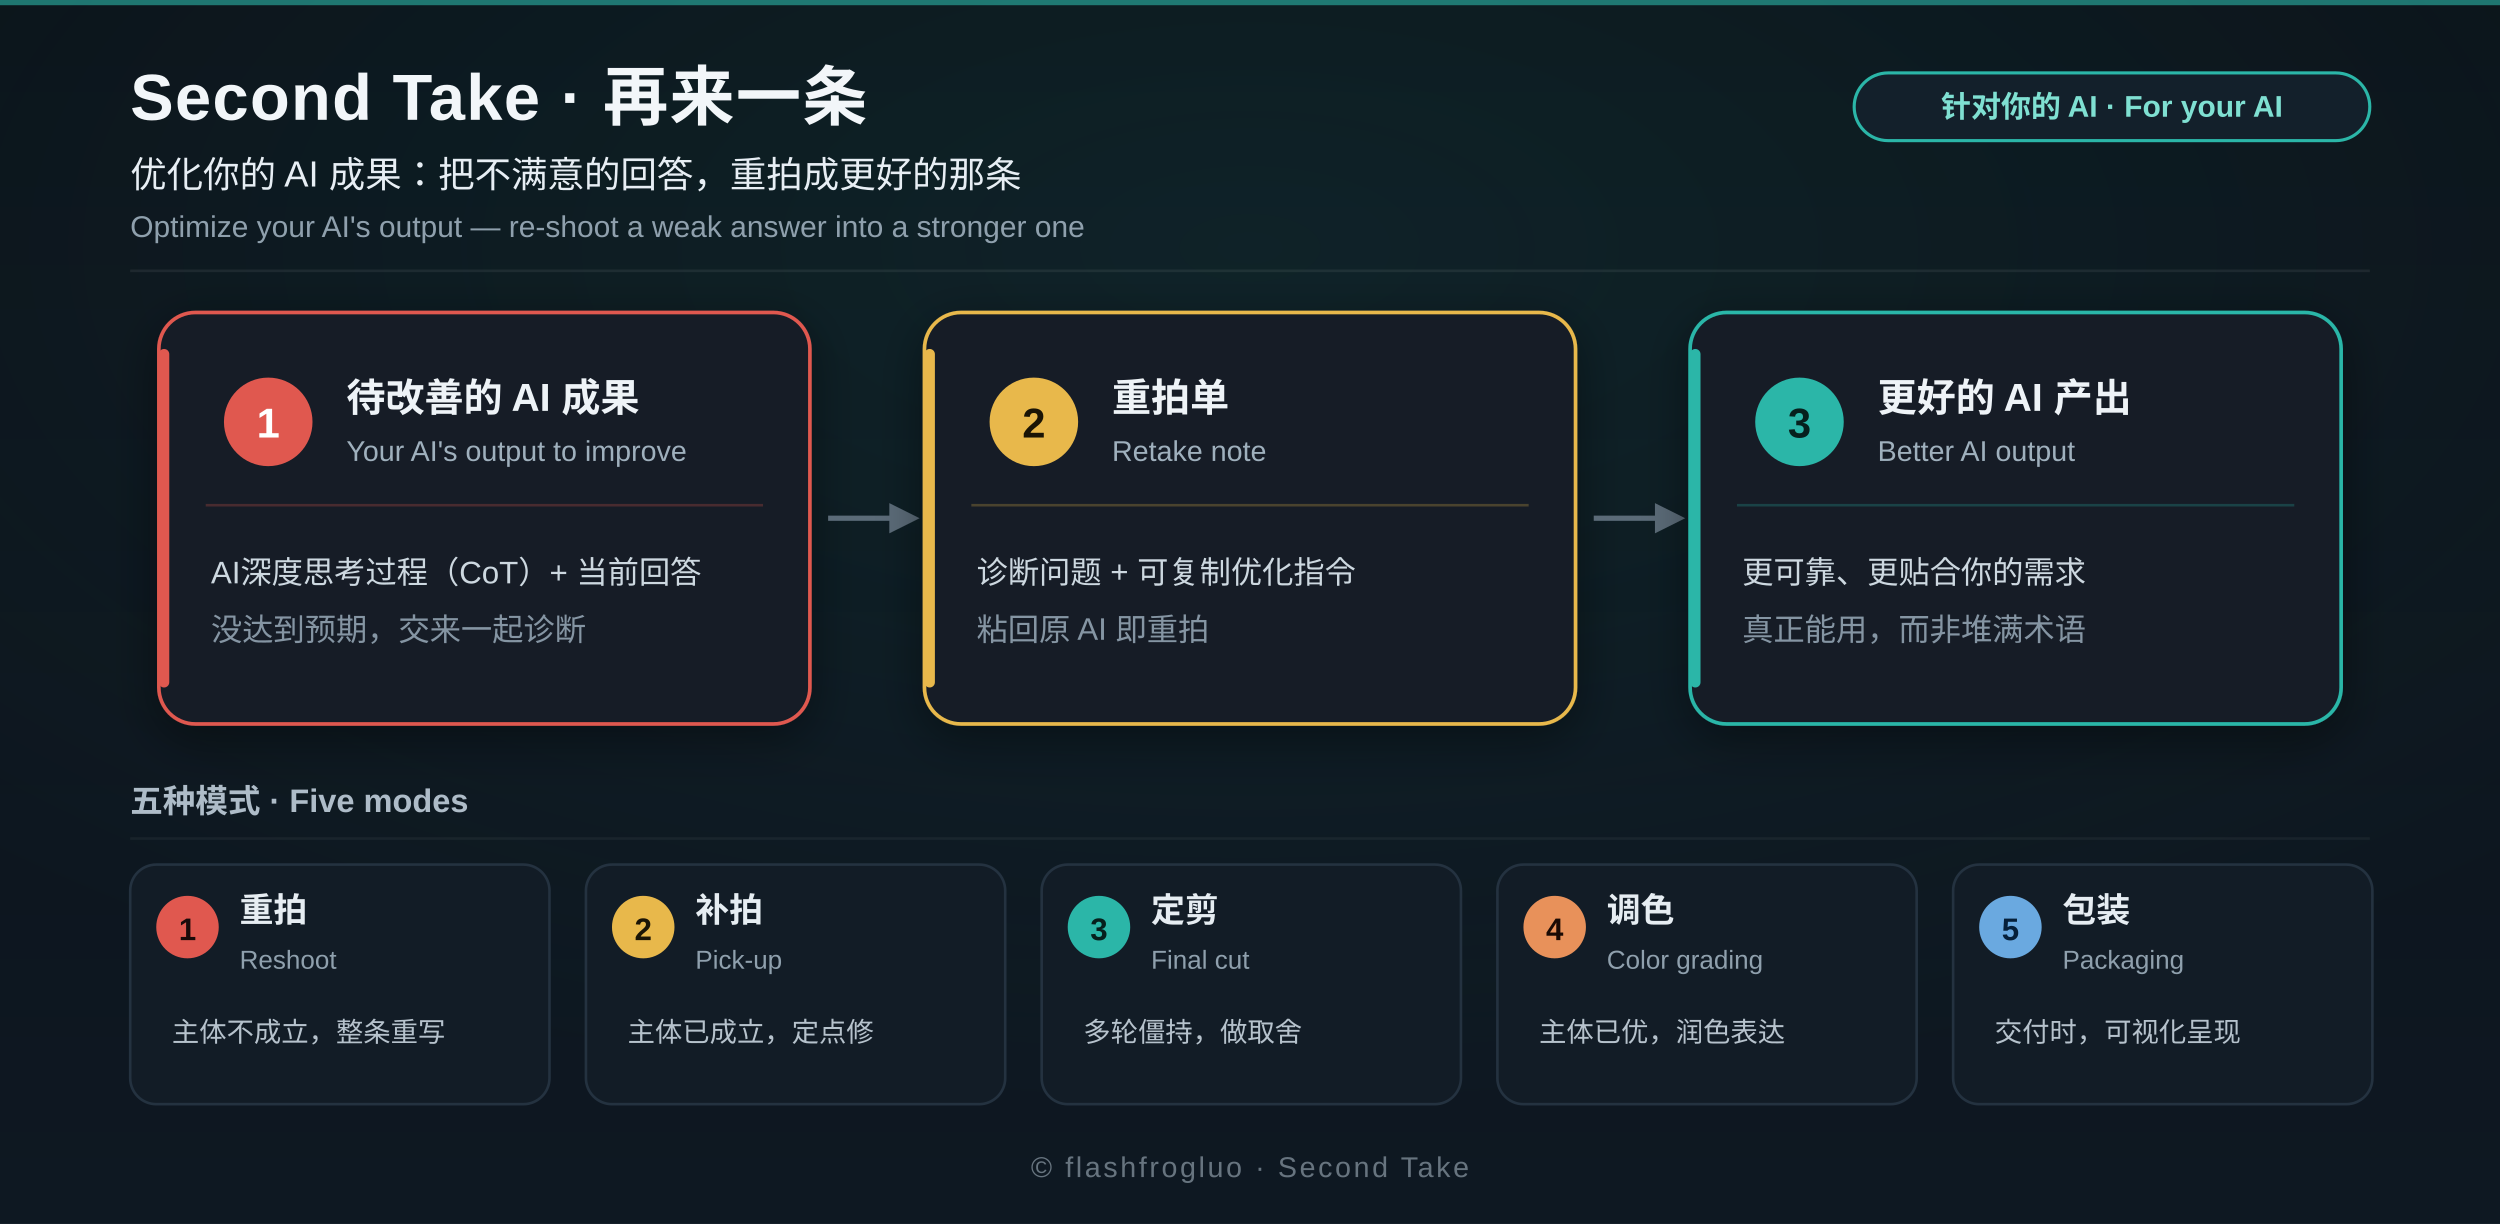
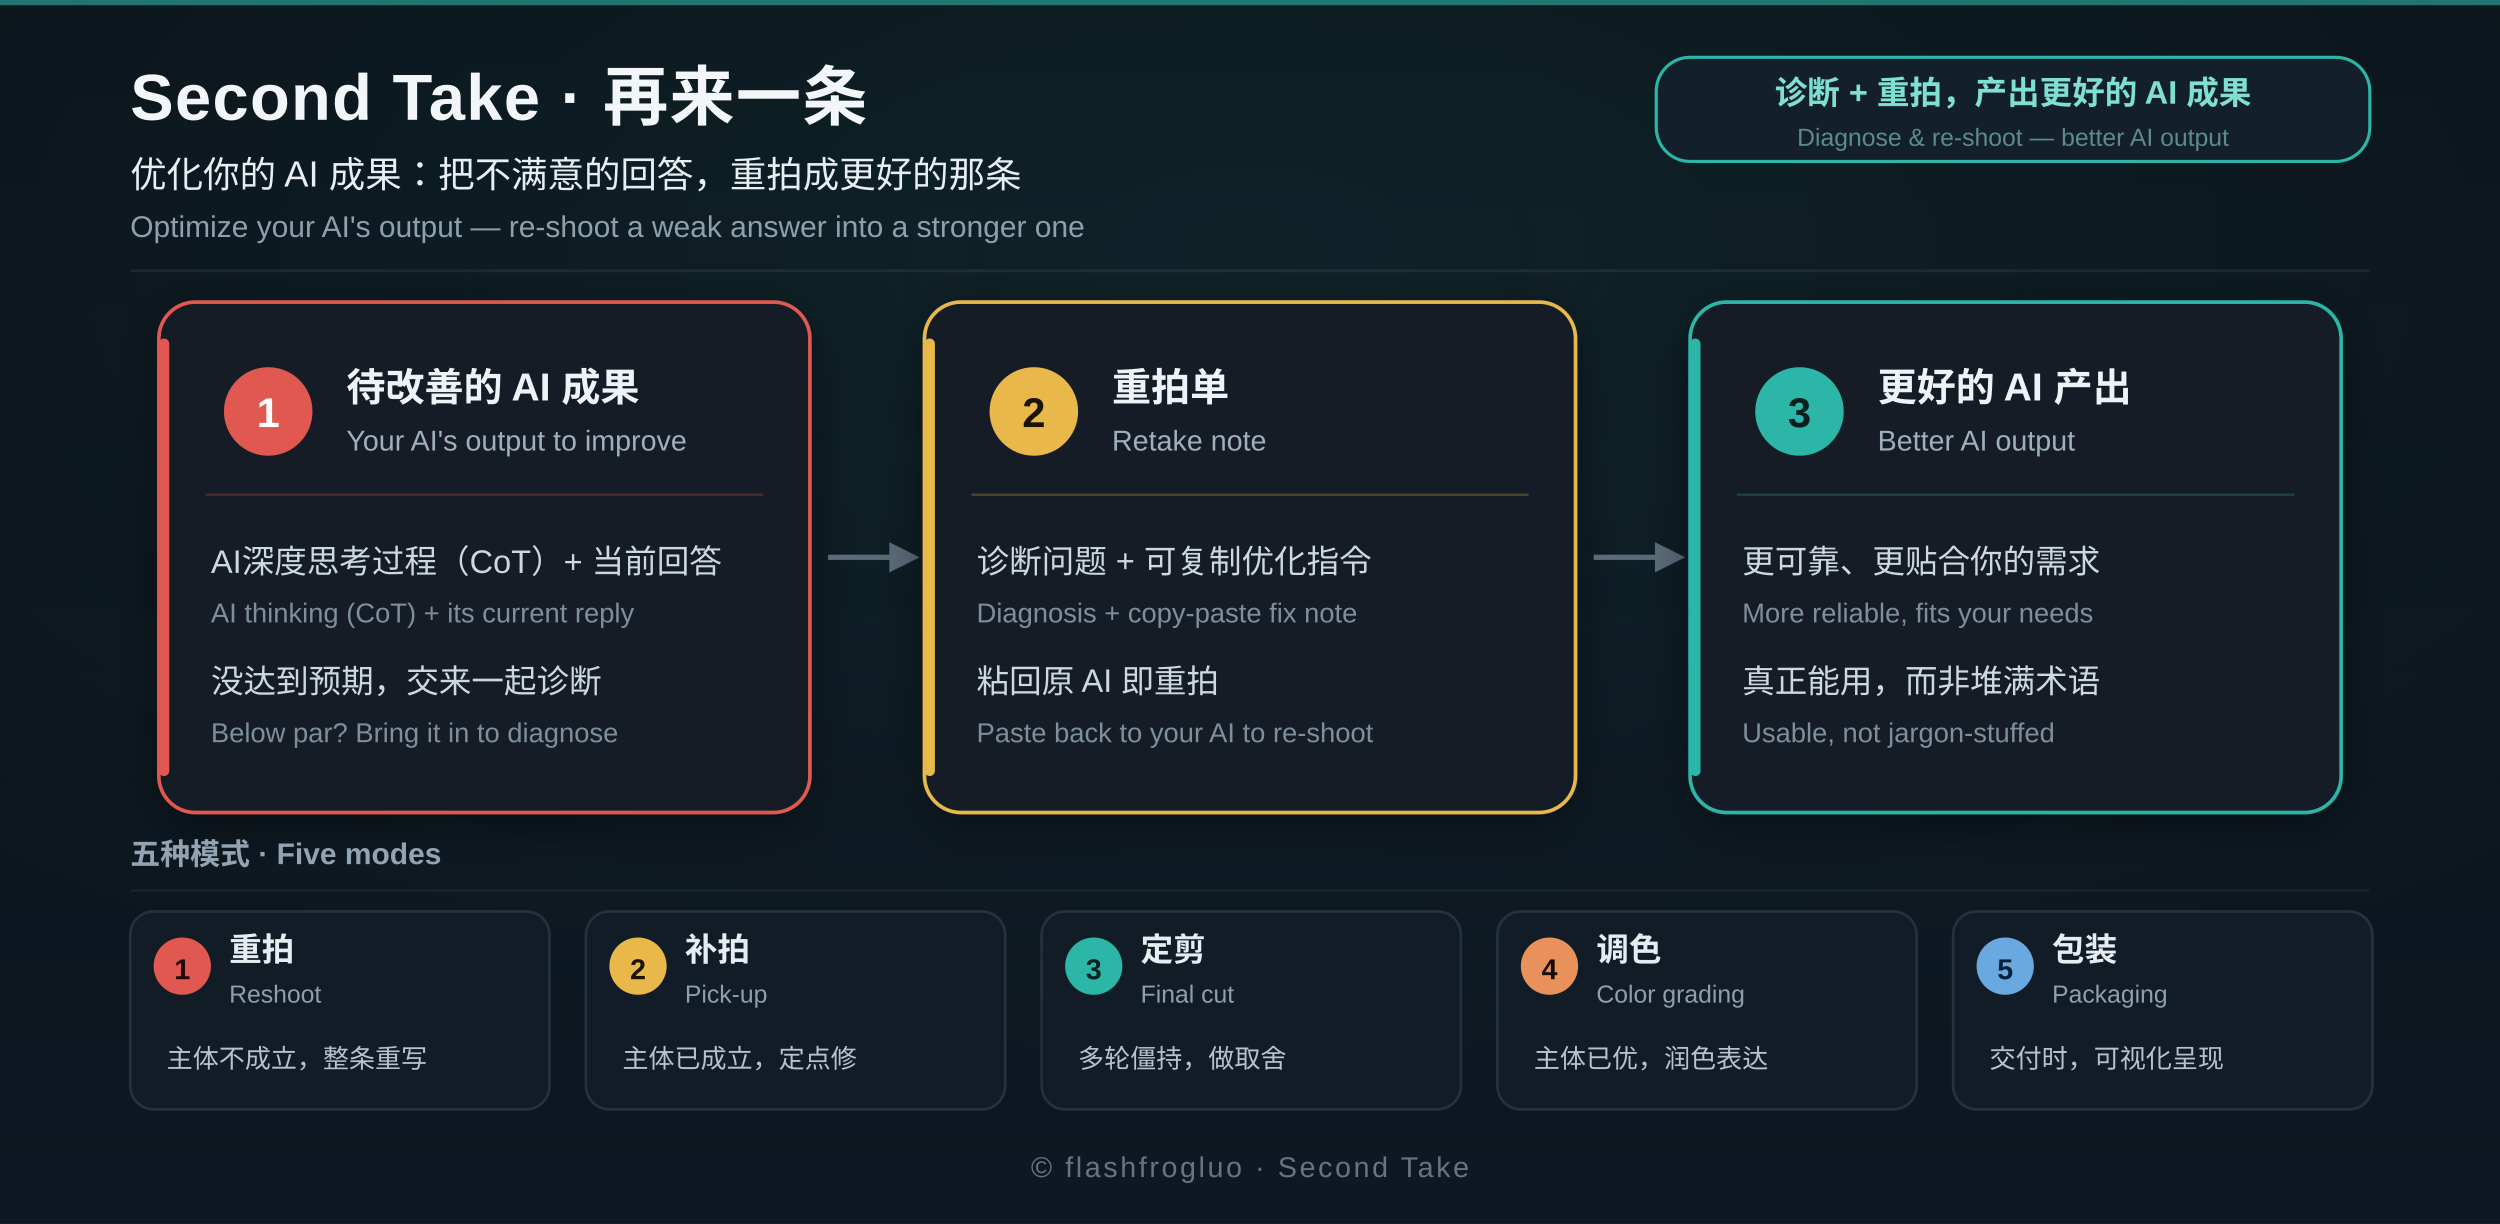
<svg xmlns="http://www.w3.org/2000/svg" viewBox="0 0 960 470" width="960" height="470" font-family="'Helvetica Neue',Arial,'PingFang SC','Microsoft YaHei',sans-serif">
  <defs>
    <linearGradient id="bg" x1="0" y1="0" x2="0" y2="1">
      <stop offset="0" stop-color="#0b1118" />
      <stop offset="1" stop-color="#0e1822" />
    </linearGradient>
    <radialGradient id="glow" cx="50%" cy="20%" r="72%">
      <stop offset="0" stop-color="#2bb6a8" stop-opacity="0.10" />
      <stop offset="100%" stop-color="#2bb6a8" stop-opacity="0" />
    </radialGradient>
    <filter id="shadow" x="-25%" y="-25%" width="150%" height="150%">
      <feDropShadow dx="0" dy="5" stdDeviation="9" flood-color="#000" flood-opacity="0.40" />
    </filter>
  </defs>
  <rect width="960" height="470" fill="url(#bg)" />
  <rect width="960" height="470" fill="url(#glow)" />
  <rect x="0" y="0" width="960" height="2" fill="#2bb6a8" opacity="0.6" />
  <text x="50" y="46" fill="#f2f6f9" font-size="25" font-weight="800" letter-spacing="0.5">Second Take · 再来一条</text>
-   <rect x="712" y="28" width="198" height="26" rx="13" fill="#13202b" stroke="#2bb6a8" stroke-width="1.2" />
-   <text x="811" y="45" text-anchor="middle" fill="#7fe0d2" font-size="11.5" font-weight="700">针对你的 AI · For your AI</text>
+   <rect x="636" y="22" width="274" height="40" rx="13" fill="#13202b" stroke="#2bb6a8" stroke-width="1.2" />
+   <text x="773" y="40" text-anchor="middle" fill="#7fe0d2" font-size="12.5" font-weight="700">诊断 + 重拍，产出更好的 AI 成果</text>
+   <text x="773" y="56" text-anchor="middle" fill="#5b8c86" font-size="9.5">Diagnose &amp; re-shoot — better AI output</text>
  <text x="50" y="72" fill="#e7eef4" font-size="14">优化你的 AI 成果：把不满意的回答，重拍成更好的那条</text>
  <text x="50" y="91" fill="#8fa0ad" font-size="11.5">Optimize your AI's output — re-shoot a weak answer into a stronger one</text>
  <line x1="50" y1="104" x2="910" y2="104" stroke="#ffffff" stroke-opacity="0.07" stroke-width="1" />
-   <g transform="translate(61,120)">
-     <rect width="250" height="158" rx="14" fill="#141d27" stroke="#e0584f" stroke-width="1.4" filter="url(#shadow)" />
-     <rect x="0" y="14" width="4" height="130" rx="2" fill="#e0584f" />
+   <g transform="translate(61,116)">
+     <rect width="250" height="196" rx="14" fill="#141d27" stroke="#e0584f" stroke-width="1.4" filter="url(#shadow)" />
+     <rect x="0" y="14" width="4" height="168" rx="2" fill="#e0584f" />
    <circle cx="42" cy="42" r="17" fill="#e0584f" />
    <text x="42" y="48" text-anchor="middle" fill="#fff" font-size="16" font-weight="800">1</text>
    <text x="72" y="38" fill="#eef3f7" font-size="15" font-weight="700">待改善的 AI 成果</text>
    <text x="72" y="57" fill="#9fb0bd" font-size="11">Your AI's output to improve</text>
    <line x1="18" y1="74" x2="232" y2="74" stroke="#e0584f" stroke-opacity="0.25" stroke-width="1" />
-     <text x="20" y="104" fill="#cdd8e0" font-size="12">AI深度思考过程（CoT）+ 当前回答</text>
-     <text x="20" y="126" fill="#8595a3" font-size="12">没达到预期，交来一起诊断</text>
+     <text x="20" y="104" fill="#cdd8e0" font-size="12.5">AI深度思考过程（CoT）+ 当前回答</text>
+     <text x="20" y="123" fill="#7e8e9b" font-size="10.5">AI thinking (CoT) + its current reply</text>
+     <text x="20" y="150" fill="#cdd8e0" font-size="12.5">没达到预期，交来一起诊断</text>
+     <text x="20" y="169" fill="#7e8e9b" font-size="10.5">Below par? Bring it in to diagnose</text>
  </g>
  <g stroke="#5b6b78" fill="#5b6b78">
-     <line x1="318" y1="199" x2="342" y2="199" stroke-width="2" />
-     <path d="M342 194 L352 199 L342 204 Z" />
+     <line x1="318" y1="214" x2="342" y2="214" stroke-width="2" />
+     <path d="M342 209 L352 214 L342 219 Z" />
  </g>
-   <g transform="translate(355,120)">
-     <rect width="250" height="158" rx="14" fill="#141d27" stroke="#e8b84b" stroke-width="1.4" filter="url(#shadow)" />
-     <rect x="0" y="14" width="4" height="130" rx="2" fill="#e8b84b" />
+   <g transform="translate(355,116)">
+     <rect width="250" height="196" rx="14" fill="#141d27" stroke="#e8b84b" stroke-width="1.4" filter="url(#shadow)" />
+     <rect x="0" y="14" width="4" height="168" rx="2" fill="#e8b84b" />
    <circle cx="42" cy="42" r="17" fill="#e8b84b" />
    <text x="42" y="48" text-anchor="middle" fill="#1a1405" font-size="16" font-weight="800">2</text>
    <text x="72" y="38" fill="#eef3f7" font-size="15" font-weight="700">重拍单</text>
    <text x="72" y="57" fill="#9fb0bd" font-size="11">Retake note</text>
    <line x1="18" y1="74" x2="232" y2="74" stroke="#e8b84b" stroke-opacity="0.25" stroke-width="1" />
-     <text x="20" y="104" fill="#cdd8e0" font-size="12">诊断问题 + 可复制优化指令</text>
-     <text x="20" y="126" fill="#8595a3" font-size="12">粘回原 AI 即重拍</text>
+     <text x="20" y="104" fill="#cdd8e0" font-size="12.5">诊断问题 + 可复制优化指令</text>
+     <text x="20" y="123" fill="#7e8e9b" font-size="10.5">Diagnosis + copy-paste fix note</text>
+     <text x="20" y="150" fill="#cdd8e0" font-size="12.5">粘回原 AI 即重拍</text>
+     <text x="20" y="169" fill="#7e8e9b" font-size="10.5">Paste back to your AI to re-shoot</text>
  </g>
  <g stroke="#5b6b78" fill="#5b6b78">
-     <line x1="612" y1="199" x2="636" y2="199" stroke-width="2" />
-     <path d="M636 194 L646 199 L636 204 Z" />
+     <line x1="612" y1="214" x2="636" y2="214" stroke-width="2" />
+     <path d="M636 209 L646 214 L636 219 Z" />
  </g>
-   <g transform="translate(649,120)">
-     <rect width="250" height="158" rx="14" fill="#141d27" stroke="#2bb6a8" stroke-width="1.4" filter="url(#shadow)" />
-     <rect x="0" y="14" width="4" height="130" rx="2" fill="#2bb6a8" />
+   <g transform="translate(649,116)">
+     <rect width="250" height="196" rx="14" fill="#141d27" stroke="#2bb6a8" stroke-width="1.4" filter="url(#shadow)" />
+     <rect x="0" y="14" width="4" height="168" rx="2" fill="#2bb6a8" />
    <circle cx="42" cy="42" r="17" fill="#2bb6a8" />
    <text x="42" y="48" text-anchor="middle" fill="#06201d" font-size="16" font-weight="800">3</text>
    <text x="72" y="38" fill="#eef3f7" font-size="15" font-weight="700">更好的 AI 产出</text>
    <text x="72" y="57" fill="#9fb0bd" font-size="11">Better AI output</text>
    <line x1="18" y1="74" x2="232" y2="74" stroke="#2bb6a8" stroke-opacity="0.25" stroke-width="1" />
-     <text x="20" y="104" fill="#cdd8e0" font-size="12">更可靠、更贴合你的需求</text>
-     <text x="20" y="126" fill="#8595a3" font-size="12">真正能用，而非堆满术语</text>
+     <text x="20" y="104" fill="#cdd8e0" font-size="12.5">更可靠、更贴合你的需求</text>
+     <text x="20" y="123" fill="#7e8e9b" font-size="10.5">More reliable, fits your needs</text>
+     <text x="20" y="150" fill="#cdd8e0" font-size="12.5">真正能用，而非堆满术语</text>
+     <text x="20" y="169" fill="#7e8e9b" font-size="10.5">Usable, not jargon-stuffed</text>
  </g>
-   <text x="50" y="312" fill="#aebcc8" font-size="12.5" font-weight="700">五种模式 · Five modes</text>
-   <line x1="50" y1="322" x2="910" y2="322" stroke="#ffffff" stroke-opacity="0.05" stroke-width="1" />
-   <g transform="translate(50,332)">
-     <rect width="161" height="92" rx="10" fill="#121c26" stroke="#243240" stroke-width="1" />
-     <circle cx="22" cy="24" r="12" fill="#e0584f" />
-     <text x="22" y="29" text-anchor="middle" fill="#1a0a0a" font-size="12" font-weight="800">1</text>
-     <text x="42" y="22" fill="#e6edf2" font-size="13" font-weight="700">重拍</text>
-     <text x="42" y="40" fill="#8fa0ad" font-size="10">Reshoot</text>
-     <text x="16" y="68" fill="#b6c2cc" font-size="10.5">主体不成立，整条重写</text>
+   <text x="50" y="332" fill="#93a3af" font-size="11.5" font-weight="700">五种模式 · Five modes</text>
+   <line x1="50" y1="342" x2="910" y2="342" stroke="#ffffff" stroke-opacity="0.05" stroke-width="1" />
+   <g transform="translate(50,350)">
+     <rect width="161" height="76" rx="9" fill="#121c26" stroke="#243240" stroke-width="1" />
+     <circle cx="20" cy="21" r="11" fill="#e0584f" />
+     <text x="20" y="26" text-anchor="middle" fill="#1a0a0a" font-size="11" font-weight="800">1</text>
+     <text x="38" y="19" fill="#e6edf2" font-size="12.5" font-weight="700">重拍</text>
+     <text x="38" y="35" fill="#8fa0ad" font-size="9.5">Reshoot</text>
+     <text x="14" y="60" fill="#b6c2cc" font-size="10">主体不成立，整条重写</text>
  </g>
-   <g transform="translate(225,332)">
-     <rect width="161" height="92" rx="10" fill="#121c26" stroke="#243240" stroke-width="1" />
-     <circle cx="22" cy="24" r="12" fill="#e8b84b" />
-     <text x="22" y="29" text-anchor="middle" fill="#1a1405" font-size="12" font-weight="800">2</text>
-     <text x="42" y="22" fill="#e6edf2" font-size="13" font-weight="700">补拍</text>
-     <text x="42" y="40" fill="#8fa0ad" font-size="10">Pick-up</text>
-     <text x="16" y="68" fill="#b6c2cc" font-size="10.5">主体已成立，定点修</text>
+   <g transform="translate(225,350)">
+     <rect width="161" height="76" rx="9" fill="#121c26" stroke="#243240" stroke-width="1" />
+     <circle cx="20" cy="21" r="11" fill="#e8b84b" />
+     <text x="20" y="26" text-anchor="middle" fill="#1a1405" font-size="11" font-weight="800">2</text>
+     <text x="38" y="19" fill="#e6edf2" font-size="12.5" font-weight="700">补拍</text>
+     <text x="38" y="35" fill="#8fa0ad" font-size="9.5">Pick-up</text>
+     <text x="14" y="60" fill="#b6c2cc" font-size="10">主体已成立，定点修</text>
  </g>
-   <g transform="translate(400,332)">
-     <rect width="161" height="92" rx="10" fill="#121c26" stroke="#243240" stroke-width="1" />
-     <circle cx="22" cy="24" r="12" fill="#2bb6a8" />
-     <text x="22" y="29" text-anchor="middle" fill="#06201d" font-size="12" font-weight="800">3</text>
-     <text x="42" y="22" fill="#e6edf2" font-size="13" font-weight="700">定剪</text>
-     <text x="42" y="40" fill="#8fa0ad" font-size="10">Final cut</text>
-     <text x="16" y="68" fill="#b6c2cc" font-size="10.5">多轮僵持，做取舍</text>
+   <g transform="translate(400,350)">
+     <rect width="161" height="76" rx="9" fill="#121c26" stroke="#243240" stroke-width="1" />
+     <circle cx="20" cy="21" r="11" fill="#2bb6a8" />
+     <text x="20" y="26" text-anchor="middle" fill="#06201d" font-size="11" font-weight="800">3</text>
+     <text x="38" y="19" fill="#e6edf2" font-size="12.5" font-weight="700">定剪</text>
+     <text x="38" y="35" fill="#8fa0ad" font-size="9.5">Final cut</text>
+     <text x="14" y="60" fill="#b6c2cc" font-size="10">多轮僵持，做取舍</text>
  </g>
-   <g transform="translate(575,332)">
-     <rect width="161" height="92" rx="10" fill="#121c26" stroke="#243240" stroke-width="1" />
-     <circle cx="22" cy="24" r="12" fill="#e8915a" />
-     <text x="22" y="29" text-anchor="middle" fill="#1a0a04" font-size="12" font-weight="800">4</text>
-     <text x="42" y="22" fill="#e6edf2" font-size="13" font-weight="700">调色</text>
-     <text x="42" y="40" fill="#8fa0ad" font-size="10">Color grading</text>
-     <text x="16" y="68" fill="#b6c2cc" font-size="10.5">主体已优，润色表达</text>
+   <g transform="translate(575,350)">
+     <rect width="161" height="76" rx="9" fill="#121c26" stroke="#243240" stroke-width="1" />
+     <circle cx="20" cy="21" r="11" fill="#e8915a" />
+     <text x="20" y="26" text-anchor="middle" fill="#1a0a04" font-size="11" font-weight="800">4</text>
+     <text x="38" y="19" fill="#e6edf2" font-size="12.5" font-weight="700">调色</text>
+     <text x="38" y="35" fill="#8fa0ad" font-size="9.5">Color grading</text>
+     <text x="14" y="60" fill="#b6c2cc" font-size="10">主体已优，润色表达</text>
  </g>
-   <g transform="translate(750,332)">
-     <rect width="161" height="92" rx="10" fill="#121c26" stroke="#243240" stroke-width="1" />
-     <circle cx="22" cy="24" r="12" fill="#6aa9e0" />
-     <text x="22" y="29" text-anchor="middle" fill="#06203a" font-size="12" font-weight="800">5</text>
-     <text x="42" y="22" fill="#e6edf2" font-size="13" font-weight="700">包装</text>
-     <text x="42" y="40" fill="#8fa0ad" font-size="10">Packaging</text>
-     <text x="16" y="68" fill="#b6c2cc" font-size="10.5">交付时，可视化呈现</text>
+   <g transform="translate(750,350)">
+     <rect width="161" height="76" rx="9" fill="#121c26" stroke="#243240" stroke-width="1" />
+     <circle cx="20" cy="21" r="11" fill="#6aa9e0" />
+     <text x="20" y="26" text-anchor="middle" fill="#06203a" font-size="11" font-weight="800">5</text>
+     <text x="38" y="19" fill="#e6edf2" font-size="12.5" font-weight="700">包装</text>
+     <text x="38" y="35" fill="#8fa0ad" font-size="9.5">Packaging</text>
+     <text x="14" y="60" fill="#b6c2cc" font-size="10">交付时，可视化呈现</text>
  </g>
  <text x="480" y="452" text-anchor="middle" fill="#67747f" font-size="11" letter-spacing="1">© flashfrogluo · Second Take</text>
</svg>
